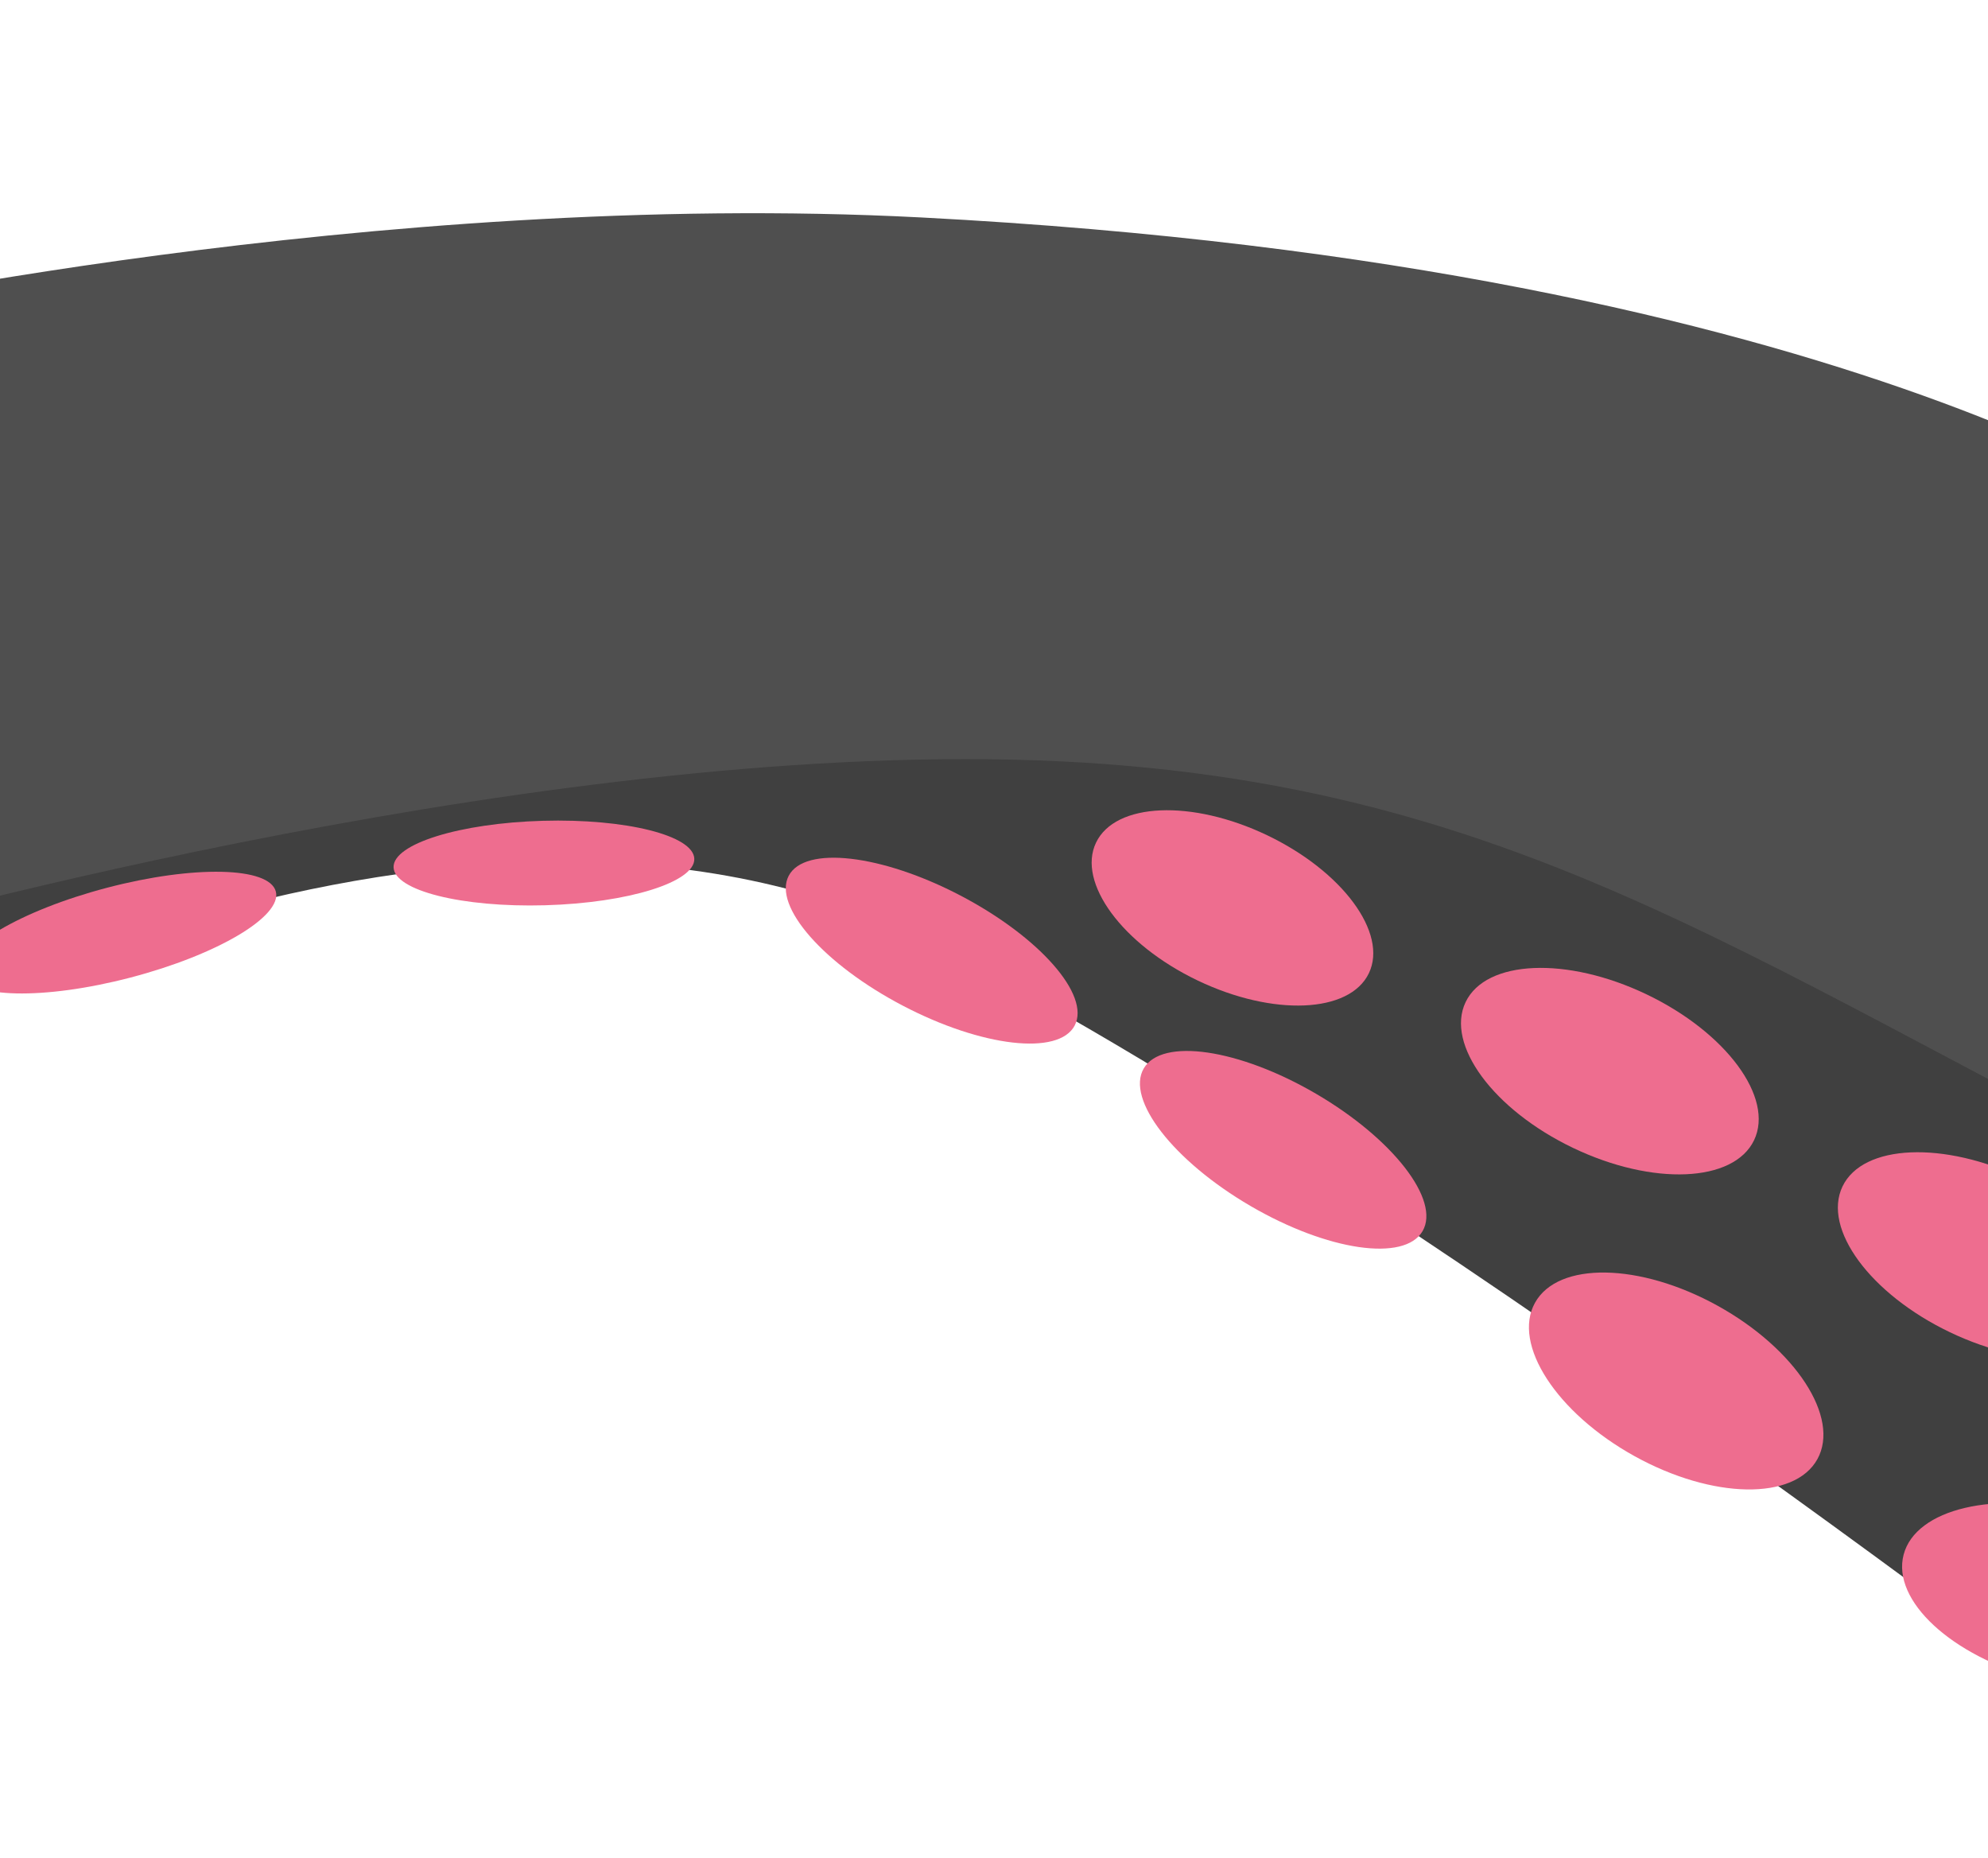
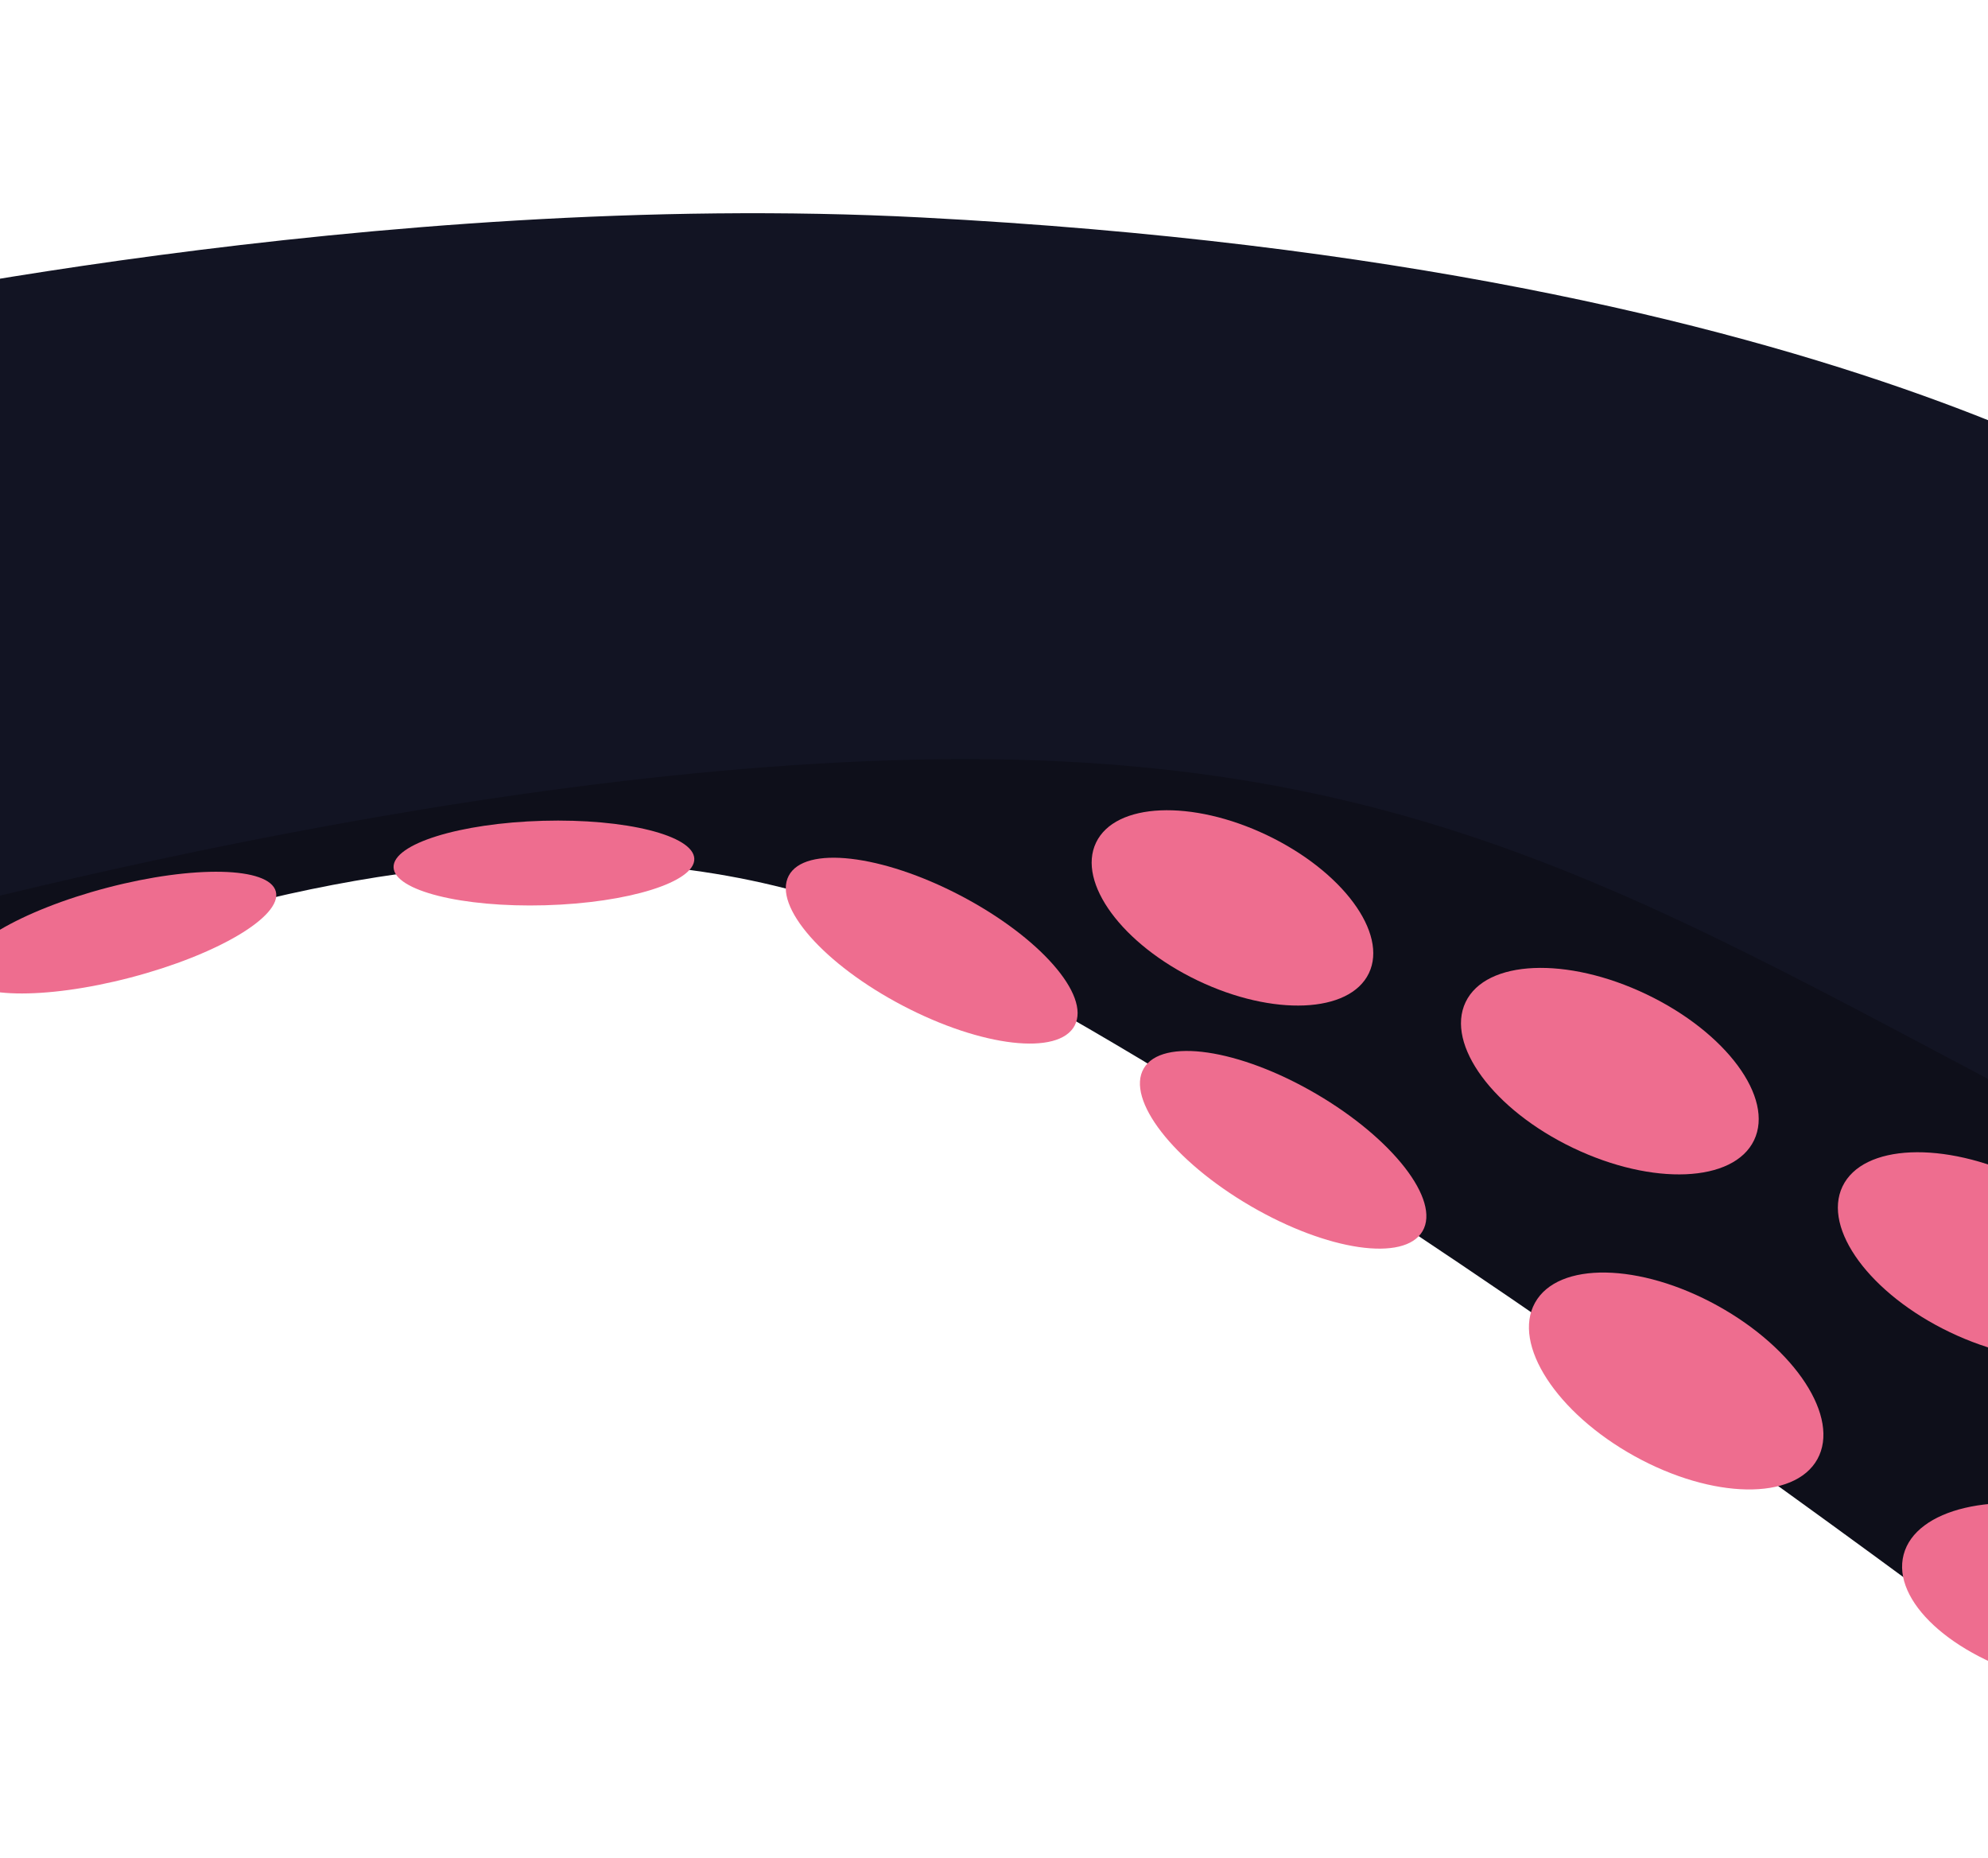
<svg xmlns="http://www.w3.org/2000/svg" width="1920" height="1794" viewBox="0 0 1920 1794" fill="none">
  <mask id="mask0" mask-type="alpha" maskUnits="userSpaceOnUse" x="-354" y="0" width="3042" height="1794">
    <rect x="-353.341" width="3040.7" height="1793.61" fill="#C4C4C4" />
  </mask>
  <g mask="url(#mask0)">
-     <path d="M2080 1702.44V1125.99C2080 1125.67 2080.12 1125.57 2079.86 1125.38C2071.06 1119.03 1632.97 803.767 1237.5 733.644C442.552 592.689 -163 870.644 -163 870.644V1029.14C-163 1029.14 445 679.981 902 911.481C1339.42 1133.06 2045.22 1677.58 2078.76 1703.52C2079.42 1704.03 2080 1703.27 2080 1702.44Z" fill="#404040" />
-     <path d="M890 209.981C361.175 182.407 -183.244 302.726 -199.697 306.396C-200.153 306.497 -200.079 306.813 -200.079 307.281V916.142C-200.079 916.81 -199.801 917.398 -199.16 917.21C-172.382 909.349 433.962 732.981 932.5 732.981C1441.88 732.981 1669.76 923.31 2145.51 1157.76C2146.17 1158.09 2146.97 1157.61 2146.97 1156.87V523.231C2146.97 522.925 2147.06 522.818 2146.82 522.63C2138.74 516.357 1800.15 257.438 890 209.981Z" fill="#4F4F4F" />
+     <path d="M2080 1702.44V1125.99C2080 1125.67 2080.12 1125.57 2079.86 1125.38C2071.06 1119.03 1632.97 803.767 1237.5 733.644C442.552 592.689 -163 870.644 -163 870.644V1029.14C-163 1029.14 445 679.981 902 911.481C1339.42 1133.06 2045.22 1677.58 2078.76 1703.52C2079.42 1704.03 2080 1703.27 2080 1702.44Z" fill="#0E0F1A" />
+     <path d="M890 209.981C361.175 182.407 -183.244 302.726 -199.697 306.396C-200.153 306.497 -200.079 306.813 -200.079 307.281V916.142C-200.079 916.81 -199.801 917.398 -199.16 917.21C-172.382 909.349 433.962 732.981 932.5 732.981C1441.88 732.981 1669.76 923.31 2145.51 1157.76C2146.17 1158.09 2146.97 1157.61 2146.97 1156.87V523.231C2146.97 522.925 2147.06 522.818 2146.82 522.63C2138.74 516.357 1800.15 257.438 890 209.981Z" fill="#121423" />
  </g>
  <ellipse cx="525.334" cy="833.327" rx="145.282" ry="40.797" transform="rotate(178.387 525.334 833.327)" fill="#EE6D8F" />
  <ellipse cx="899.832" cy="917.925" rx="155.878" ry="60.015" transform="rotate(-152.379 899.832 917.925)" fill="#EE6D8F" />
  <ellipse cx="1239.26" cy="1110.23" rx="155.878" ry="62.743" transform="rotate(-149.739 1239.26 1110.23)" fill="#EE6D8F" />
  <ellipse cx="1190.31" cy="876.657" rx="146.065" ry="77.74" transform="rotate(-154.426 1190.31 876.657)" fill="#EE6D8F" />
  <ellipse cx="1554.78" cy="1034.28" rx="154.429" ry="82.191" transform="rotate(-154.426 1554.78 1034.28)" fill="#EE6D8F" />
  <ellipse cx="1618.84" cy="1333.46" rx="155.878" ry="82.963" transform="rotate(-151.034 1618.84 1333.46)" fill="#EE6D8F" />
  <ellipse cx="1918.78" cy="1212.28" rx="154.429" ry="82.191" transform="rotate(-154.426 1918.78 1212.28)" fill="#EE6D8F" />
  <ellipse cx="1989.26" cy="1540.8" rx="155.878" ry="82.963" transform="rotate(-165.26 1989.26 1540.8)" fill="#EE6D8F" />
  <ellipse cx="114.873" cy="900.507" rx="156.63" ry="44.813" transform="rotate(165.327 114.873 900.507)" fill="#EE6D8F" />
</svg>
